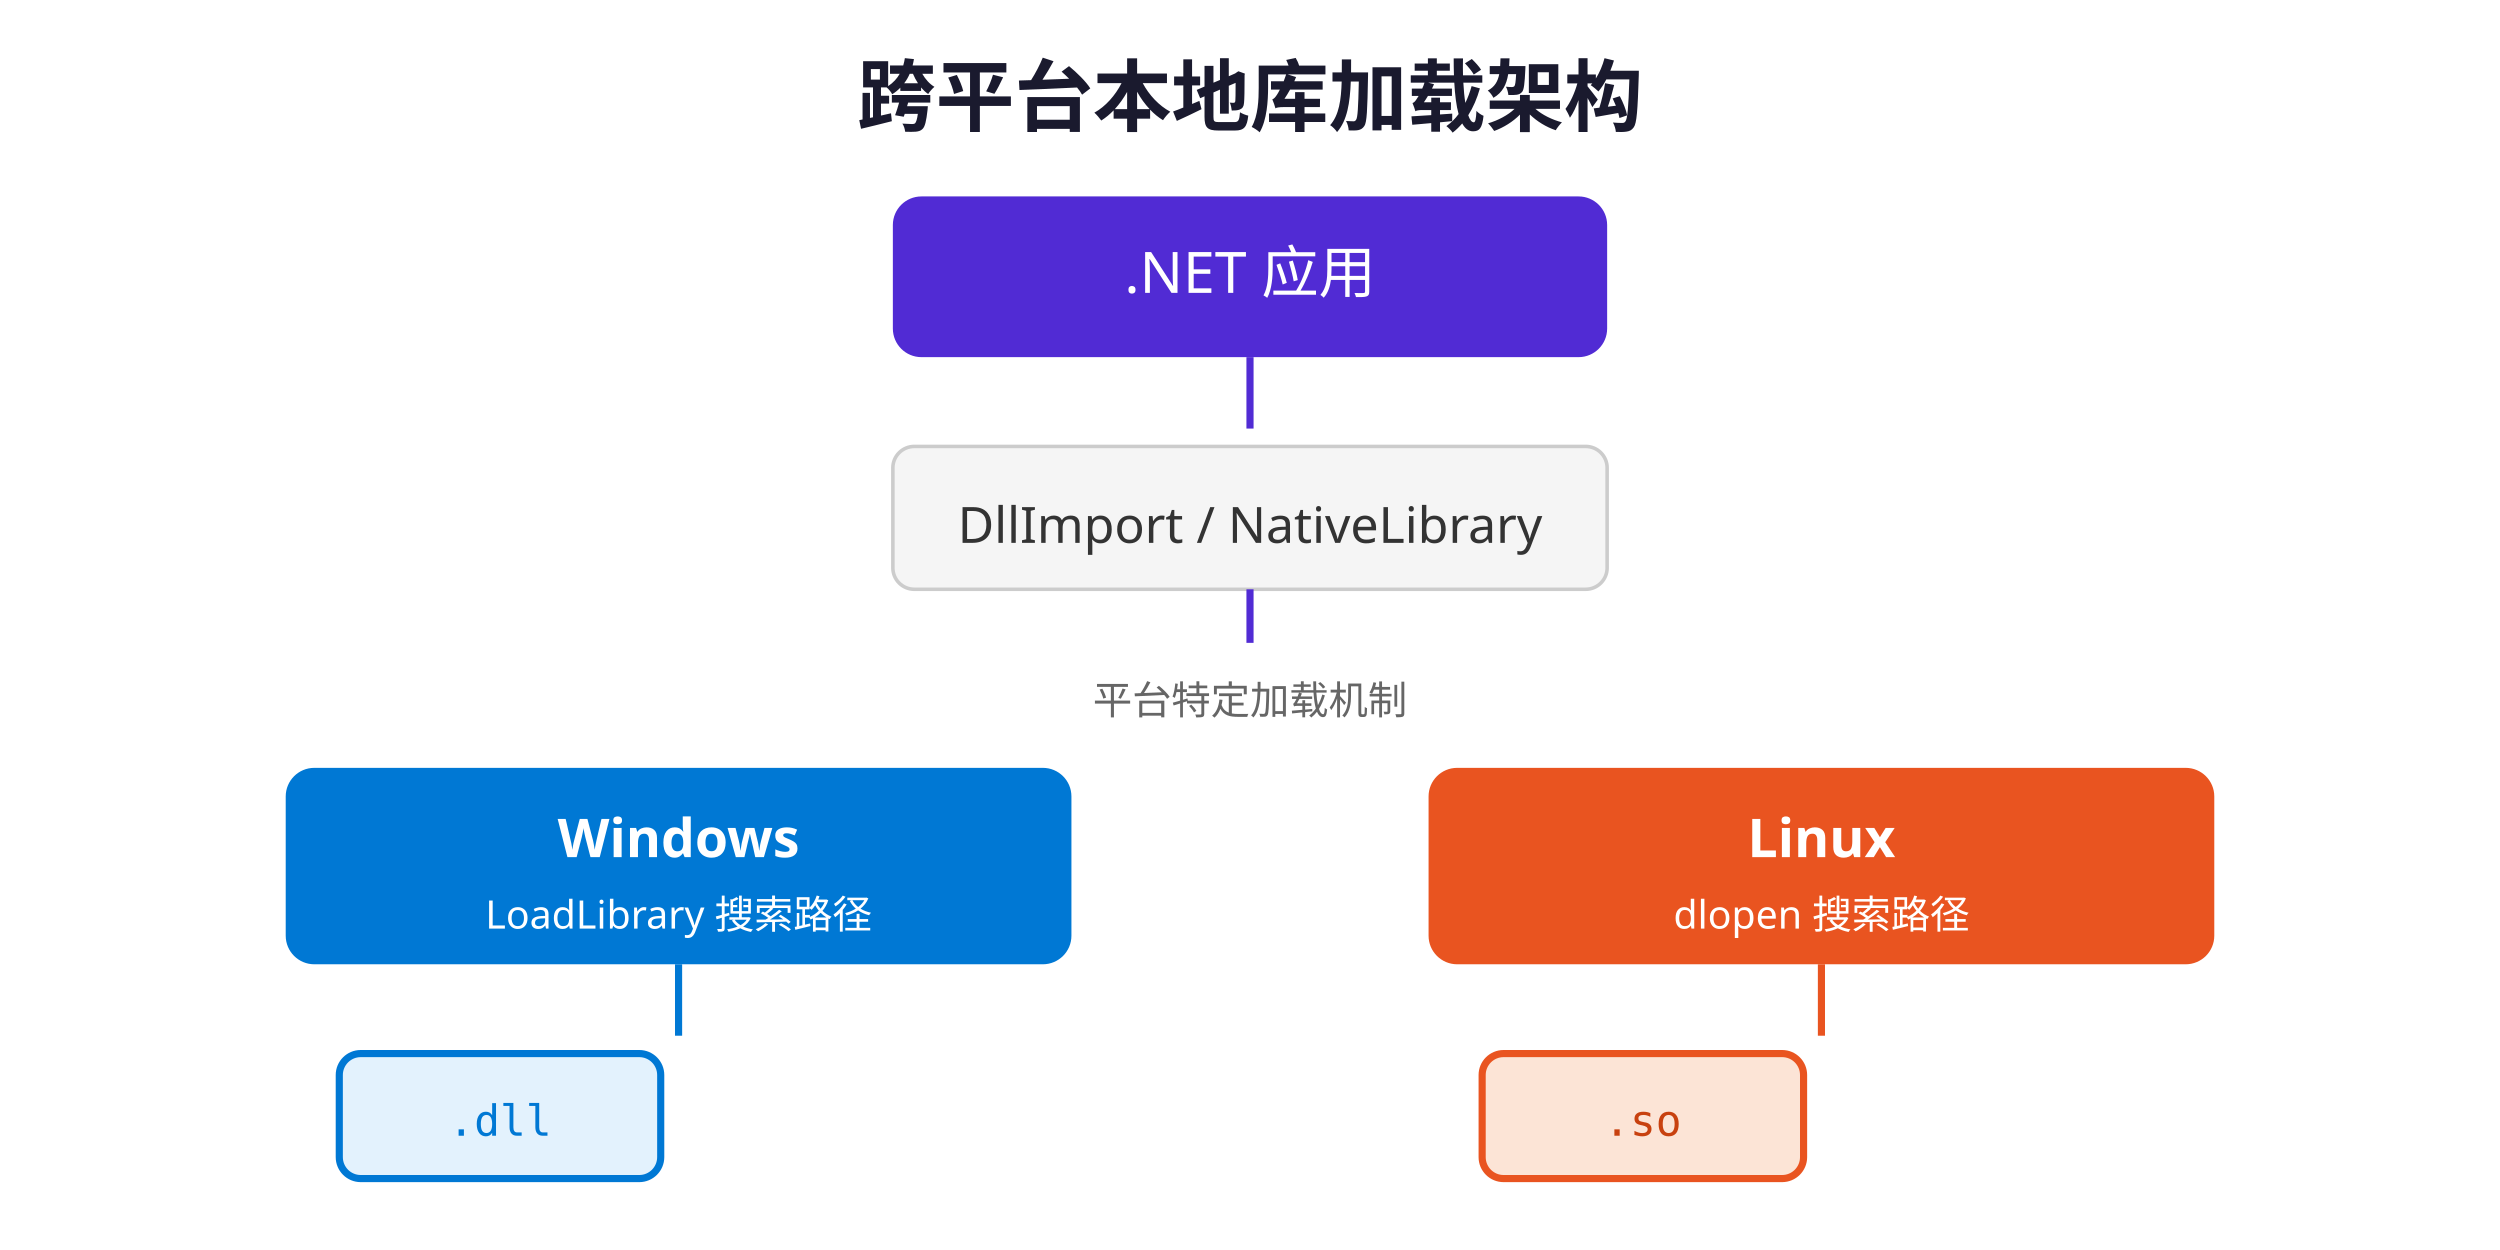
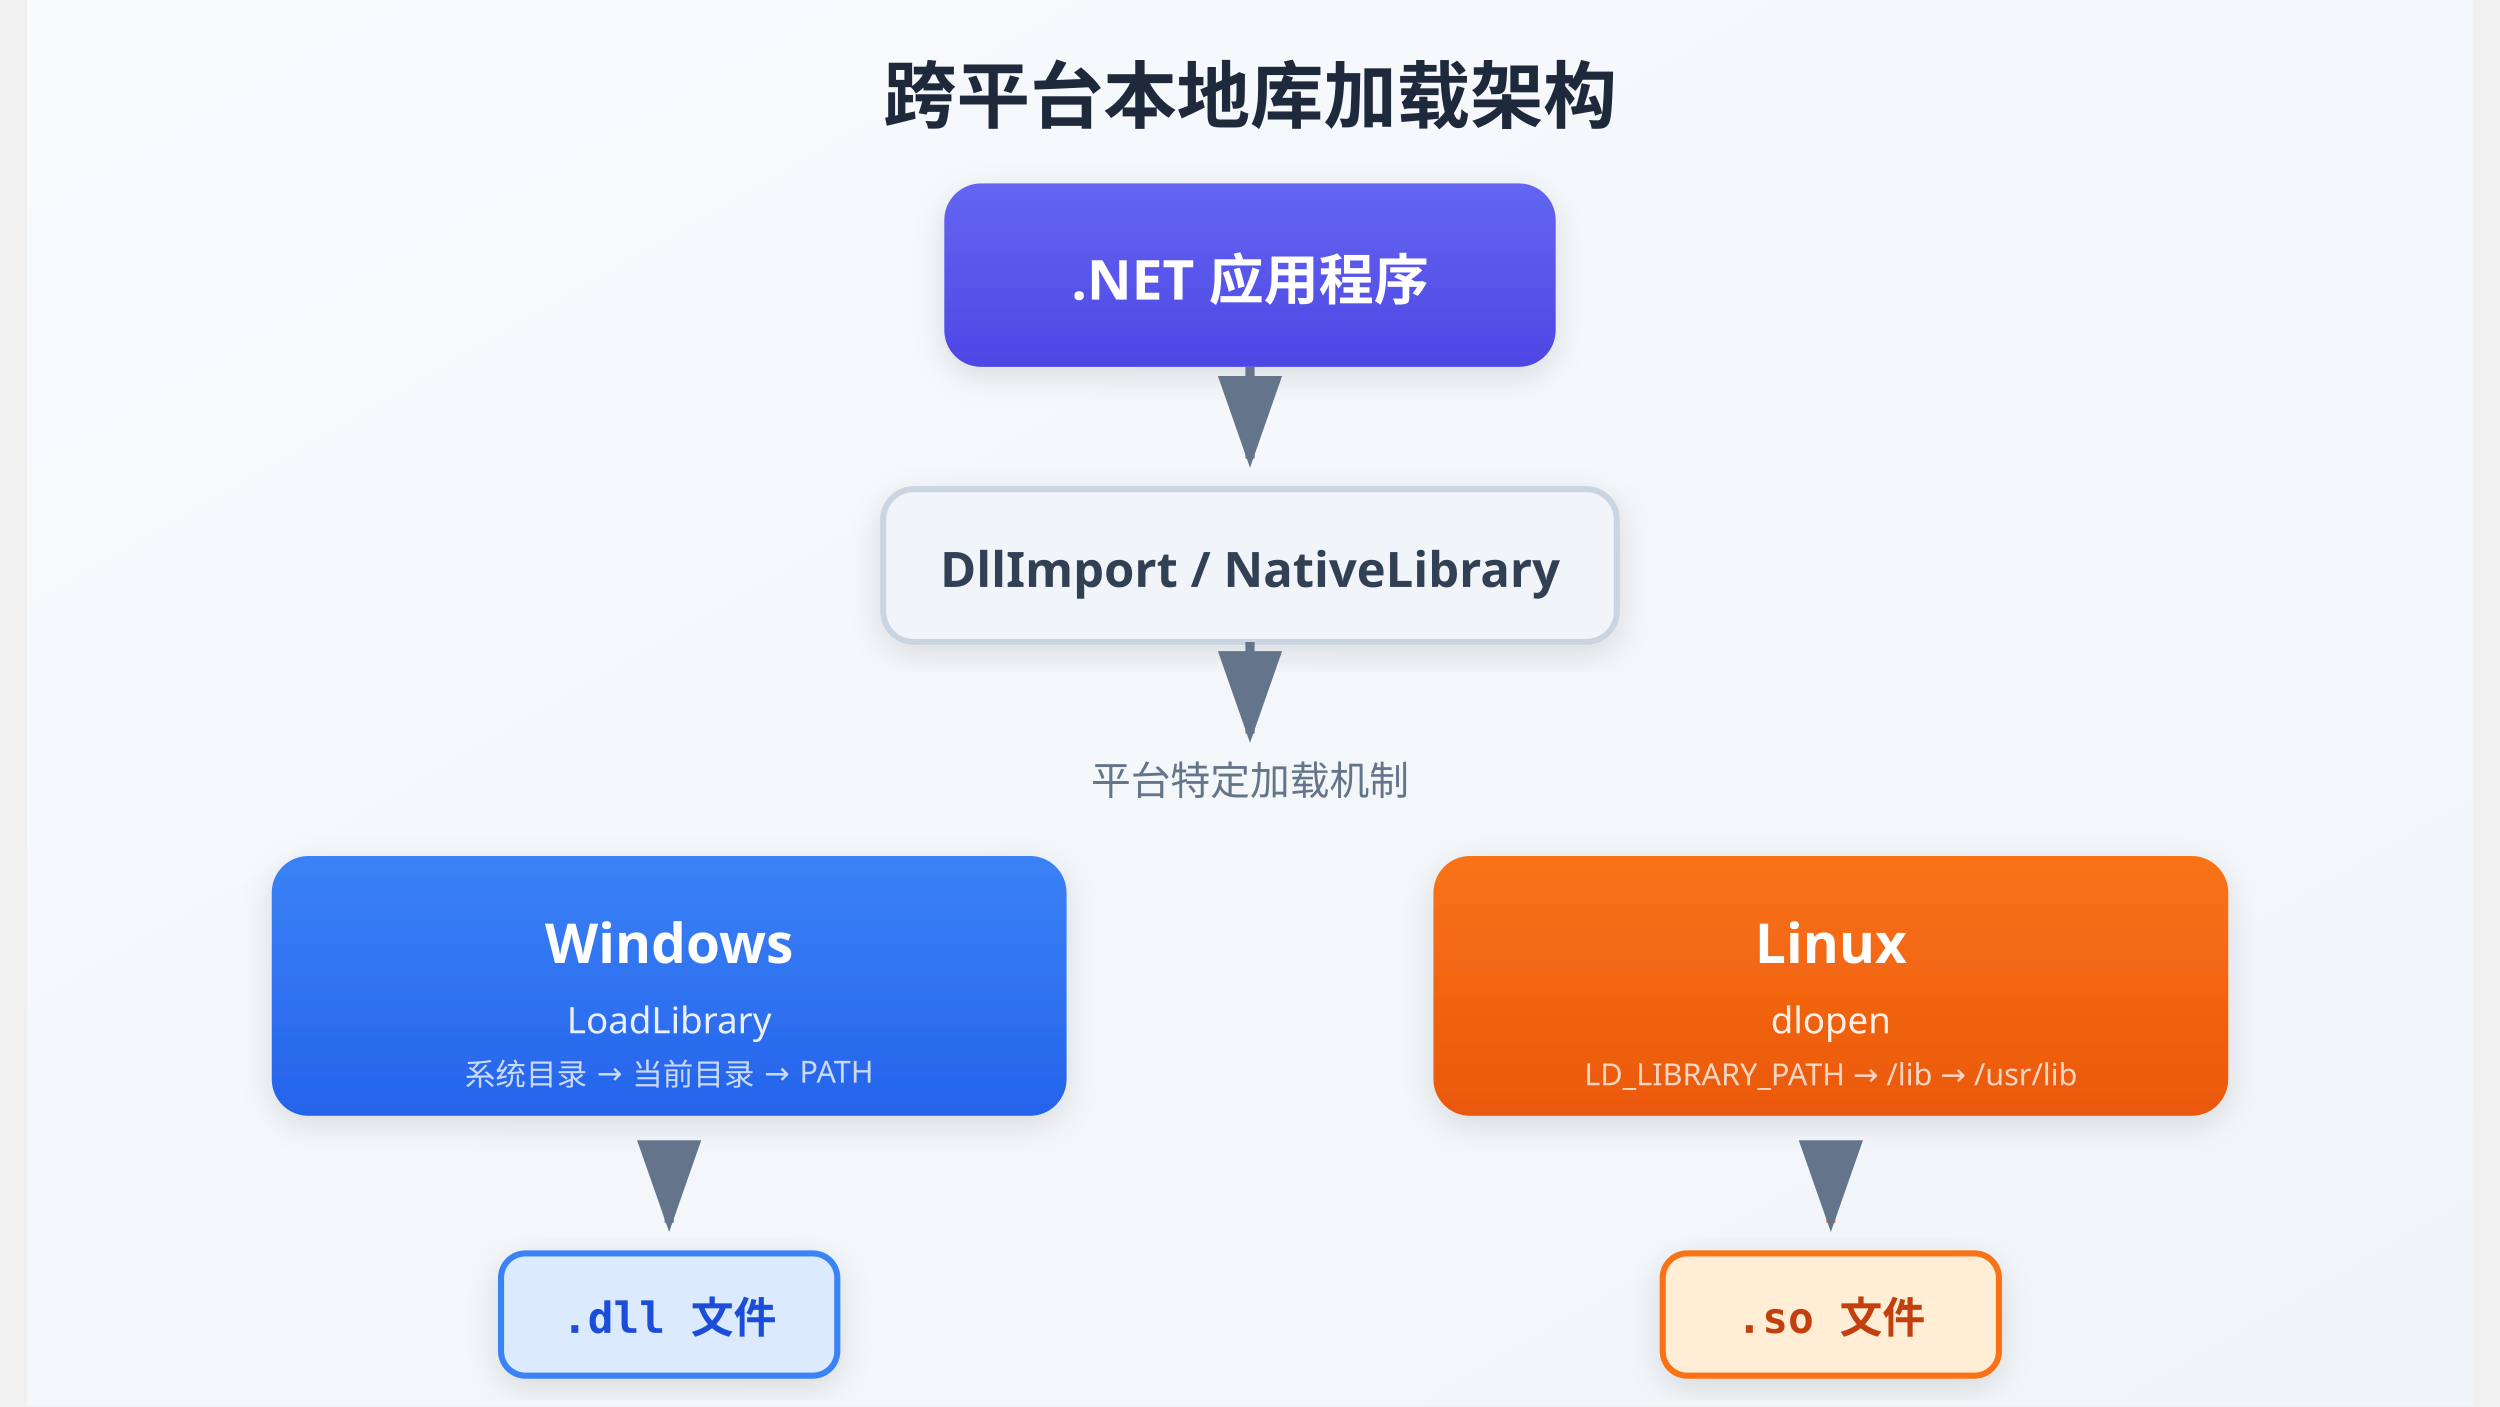
- <svg xmlns="http://www.w3.org/2000/svg" height="350" viewbox="0 0 700 350" width="700">
-   <rect fill="white" width="700" height="350" />
-   <text fill="#1a1a2e" font-family="Microsoft YaHei" font-size="22" font-weight="bold" text-anchor="middle" x="350" y="35">跨平台本地库加载架构</text>
-   <rect fill="#512bd4" rx="8" x="250" y="55" width="200" height="45" />
-   <text fill="white" font-family="Microsoft YaHei" font-size="16" text-anchor="middle" x="350" y="82">.NET 应用</text>
-   <path d="M350,100 L350,120" stroke="#512bd4" stroke-width="2" />
-   <rect fill="#f5f5f5" stroke="#ccc" rx="6" x="250" y="125" width="200" height="40" />
-   <text fill="#333" font-family="Microsoft YaHei" font-size="14" text-anchor="middle" x="350" y="152">DllImport / NativeLibrary</text>
-   <path d="M350,165 L350,180" stroke="#512bd4" stroke-width="2" />
-   <text fill="#666" font-family="Microsoft YaHei" font-size="11" text-anchor="middle" x="350" y="200">平台特定加载机制</text>
-   <rect fill="#0078d4" rx="8" x="80" y="215" width="220" height="55" />
-   <text fill="white" font-family="Microsoft YaHei" font-size="15" font-weight="bold" text-anchor="middle" x="190" y="240">Windows</text>
-   <text fill="white" font-family="Microsoft YaHei" font-size="11" text-anchor="middle" x="190" y="260">LoadLibrary 搜索路径</text>
-   <rect fill="#e95420" rx="8" x="400" y="215" width="220" height="55" />
-   <text fill="white" font-family="Microsoft YaHei" font-size="15" font-weight="bold" text-anchor="middle" x="510" y="240">Linux</text>
-   <text fill="white" font-family="Microsoft YaHei" font-size="11" text-anchor="middle" x="510" y="260">dlopen 搜索路径</text>
-   <path d="M190,270 L190,290" stroke="#0078d4" stroke-width="2" />
-   <path d="M510,270 L510,290" stroke="#e95420" stroke-width="2" />
-   <rect fill="#e3f2fd" stroke="#0078d4" stroke-width="2" rx="6" x="95" y="295" width="90" height="35" />
-   <text fill="#0078d4" font-family="Consolas" font-size="12" text-anchor="middle" x="140" y="318">.dll</text>
-   <rect fill="#fce4d6" stroke="#e95420" stroke-width="2" rx="6" x="415" y="295" width="90" height="35" />
-   <text fill="#c8410f" font-family="Consolas" font-size="12" text-anchor="middle" x="460" y="318">.so</text>
+ <svg xmlns="http://www.w3.org/2000/svg" height="450" viewBox="0 0 800 460" width="800">
+   <defs>
+     <linearGradient id="bgGrad" x1="0%" y1="0%" x2="100%" y2="100%">
+       <stop offset="0%" stop-color="#f8fafc" />
+       <stop offset="100%" stop-color="#f1f5f9" />
+     </linearGradient>
+     <linearGradient id="dotnetGrad" x1="0%" y1="0%" x2="0%" y2="100%">
+       <stop offset="0%" stop-color="#6366f1" />
+       <stop offset="100%" stop-color="#4f46e5" />
+     </linearGradient>
+     <linearGradient id="winGrad" x1="0%" y1="0%" x2="0%" y2="100%">
+       <stop offset="0%" stop-color="#3b82f6" />
+       <stop offset="100%" stop-color="#2563eb" />
+     </linearGradient>
+     <linearGradient id="linuxGrad" x1="0%" y1="0%" x2="0%" y2="100%">
+       <stop offset="0%" stop-color="#f97316" />
+       <stop offset="100%" stop-color="#ea580c" />
+     </linearGradient>
+     <filter id="shadow" x="-20%" y="-20%" width="140%" height="140%">
+       <feDropShadow dx="0" dy="3" stdDeviation="5" flood-opacity="0.12" />
+     </filter>
+     <marker id="arrowhead" markerWidth="10" markerHeight="7" refX="9" refY="3.5" orient="auto">
+       <polygon points="0 0, 10 3.5, 0 7" fill="#64748b" />
+     </marker>
+   </defs>
+   <rect fill="url(#bgGrad)" width="800" height="460" />
+   <text fill="#1e293b" font-family="Microsoft YaHei, sans-serif" font-size="24" font-weight="bold" text-anchor="middle" x="400" y="40">跨平台本地库加载架构</text>
+   <g transform="translate(300, 60)" filter="url(#shadow)">
+     <rect fill="url(#dotnetGrad)" rx="12" width="200" height="60" />
+     <text fill="white" font-family="Microsoft YaHei, sans-serif" font-size="18" font-weight="bold" text-anchor="middle" x="100" y="38">.NET 应用程序</text>
+   </g>
+   <path d="M400,120 L400,150" stroke="#64748b" stroke-width="3" marker-end="url(#arrowhead)" />
+   <g transform="translate(280, 160)" filter="url(#shadow)">
+     <rect fill="#f1f5f9" stroke="#cbd5e1" stroke-width="2" rx="10" width="240" height="50" />
+     <text fill="#334155" font-family="Microsoft YaHei, sans-serif" font-size="16" font-weight="600" text-anchor="middle" x="120" y="32">DllImport / NativeLibrary</text>
+   </g>
+   <path d="M400,210 L400,240" stroke="#64748b" stroke-width="3" marker-end="url(#arrowhead)" />
+   <text fill="#64748b" font-family="Microsoft YaHei, sans-serif" font-size="13" text-anchor="middle" x="400" y="260">平台特定加载机制</text>
+   <g transform="translate(80, 280)" filter="url(#shadow)">
+     <rect fill="url(#winGrad)" rx="12" width="260" height="85" />
+     <text fill="white" font-family="Microsoft YaHei, sans-serif" font-size="18" font-weight="bold" text-anchor="middle" x="130" y="35">Windows</text>
+     <text fill="rgba(255,255,255,0.9)" font-family="Microsoft YaHei, sans-serif" font-size="12" text-anchor="middle" x="130" y="58">LoadLibrary</text>
+     <text fill="rgba(255,255,255,0.75)" font-family="Microsoft YaHei, sans-serif" font-size="10" text-anchor="middle" x="130" y="75">系统目录 → 当前目录 → PATH</text>
+   </g>
+   <g transform="translate(460, 280)" filter="url(#shadow)">
+     <rect fill="url(#linuxGrad)" rx="12" width="260" height="85" />
+     <text fill="white" font-family="Microsoft YaHei, sans-serif" font-size="18" font-weight="bold" text-anchor="middle" x="130" y="35">Linux</text>
+     <text fill="rgba(255,255,255,0.9)" font-family="Microsoft YaHei, sans-serif" font-size="12" text-anchor="middle" x="130" y="58">dlopen</text>
+     <text fill="rgba(255,255,255,0.75)" font-family="Microsoft YaHei, sans-serif" font-size="10" text-anchor="middle" x="130" y="75">LD_LIBRARY_PATH → /lib → /usr/lib</text>
+   </g>
+   <path d="M210,380 L210,400" stroke="#3b82f6" stroke-width="3" marker-end="url(#arrowhead)" />
+   <path d="M590,380 L590,400" stroke="#f97316" stroke-width="3" marker-end="url(#arrowhead)" />
+   <g transform="translate(155, 410)" filter="url(#shadow)">
+     <rect fill="#dbeafe" stroke="#3b82f6" stroke-width="2" rx="8" width="110" height="40" />
+     <text fill="#1d4ed8" font-family="Consolas, monospace" font-size="14" font-weight="bold" text-anchor="middle" x="55" y="26">.dll 文件</text>
+   </g>
+   <g transform="translate(535, 410)" filter="url(#shadow)">
+     <rect fill="#ffedd5" stroke="#f97316" stroke-width="2" rx="8" width="110" height="40" />
+     <text fill="#c2410c" font-family="Consolas, monospace" font-size="14" font-weight="bold" text-anchor="middle" x="55" y="26">.so 文件</text>
+   </g>
</svg>
